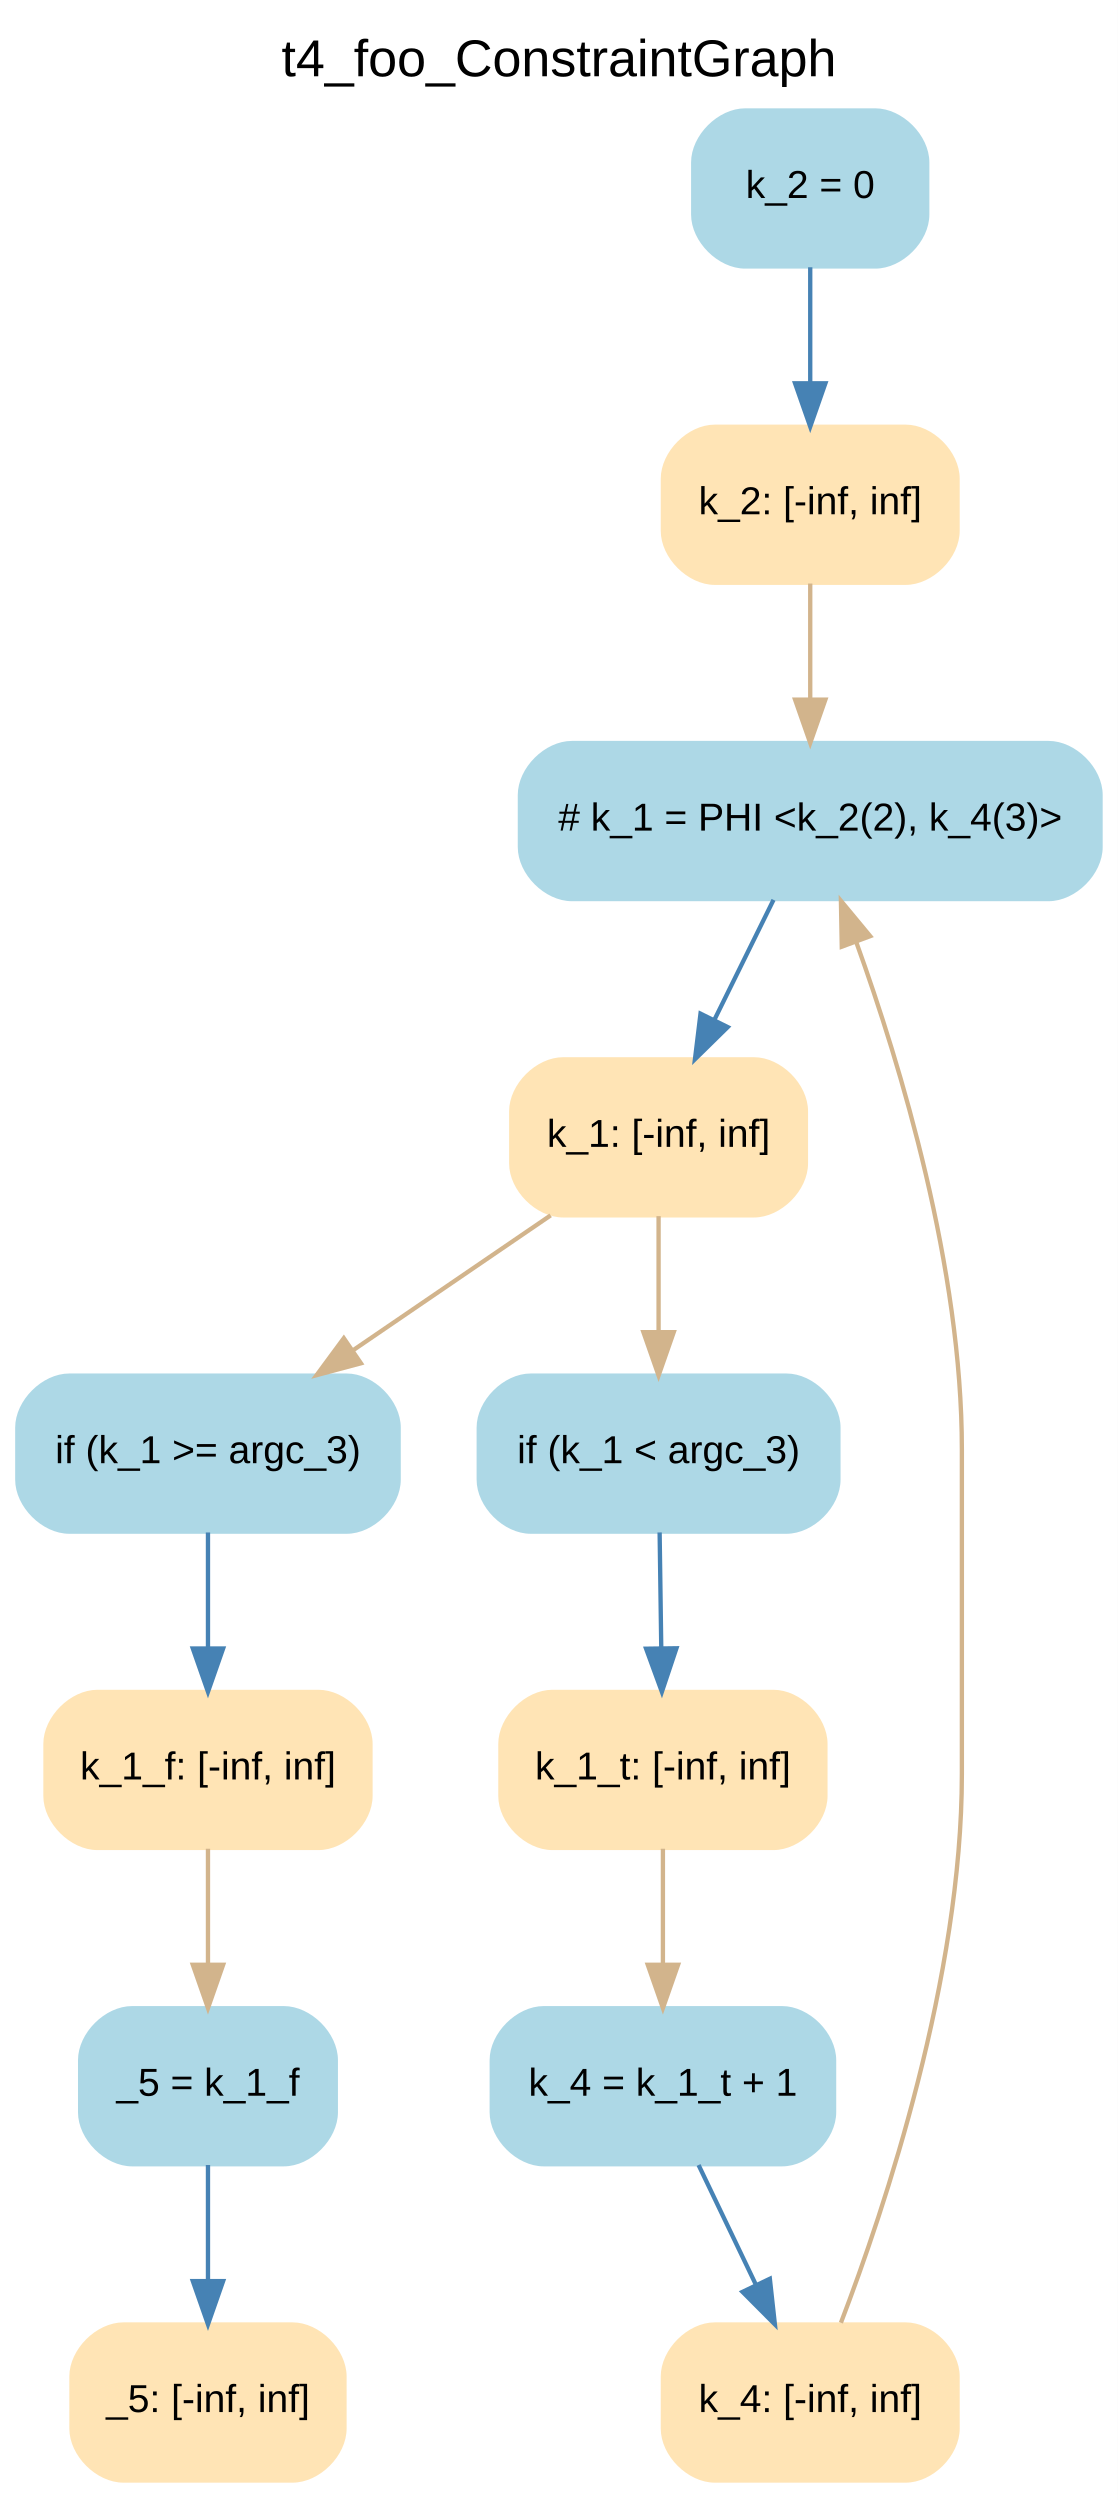
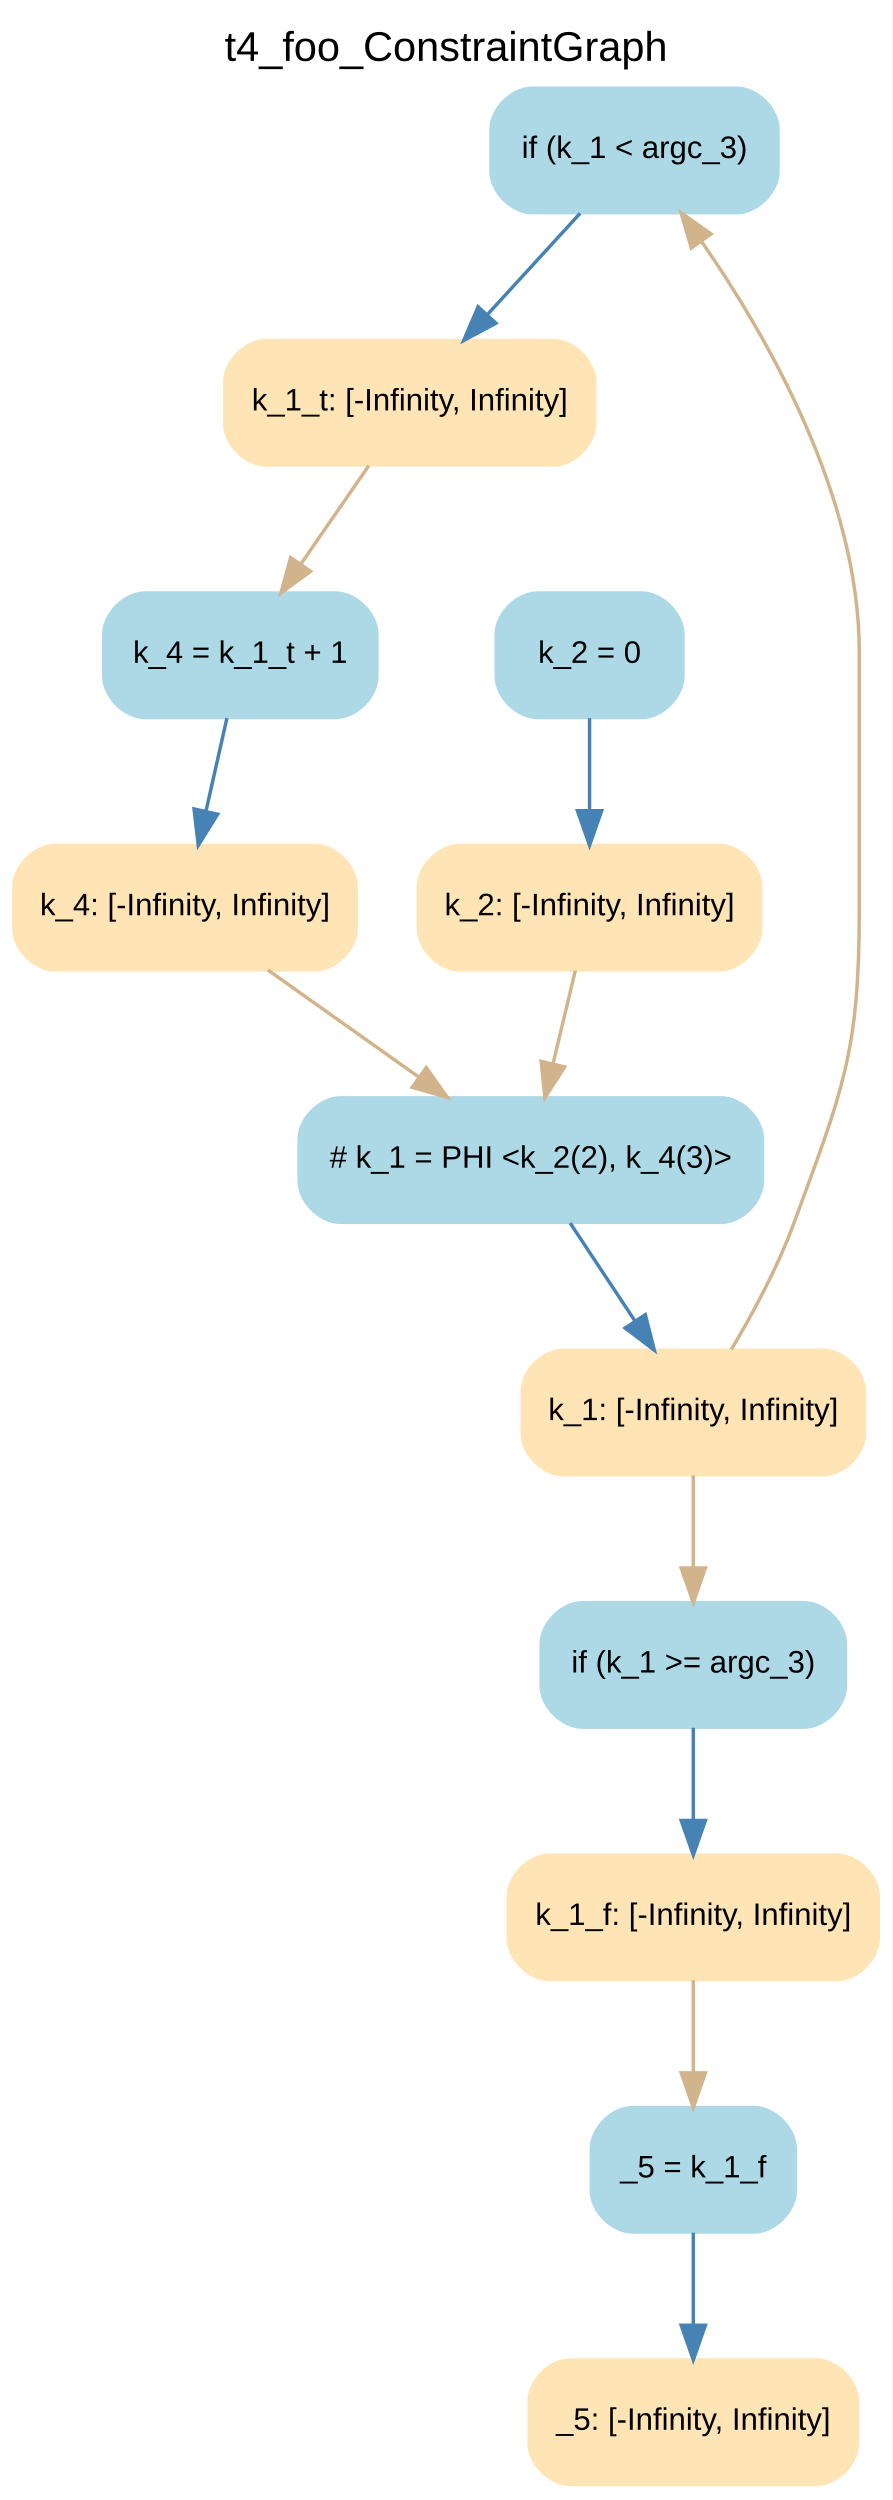
- <svg xmlns="http://www.w3.org/2000/svg" width="258pt" height="577pt" viewBox="0.00 0.00 258.00 577.00">
-   <g id="graph0" class="graph" transform="scale(1 1) rotate(0) translate(4 573)">
-     <polygon fill="white" stroke="none" points="-4,4 -4,-573 254,-573 254,4 -4,4" />
-     <text text-anchor="middle" x="125" y="-555.4" font-family="Arial" font-size="12.00">t4_foo_ConstraintGraph</text>
+ <svg xmlns="http://www.w3.org/2000/svg" width="258pt" height="723pt" viewBox="0.00 0.00 258.00 723.00">
+   <g id="graph0" class="graph" transform="scale(1 1) rotate(0) translate(4 719)">
+     <polygon fill="white" stroke="none" points="-4,4 -4,-719 254,-719 254,4 -4,4" />
+     <text text-anchor="middle" x="125" y="-701.4" font-family="Arial" font-size="12.00">t4_foo_ConstraintGraph</text>
    <g id="node1" class="node">
-       <path fill="lightblue" stroke="lightblue" d="M128,-365.5C128,-365.5 238,-365.5 238,-365.5 244,-365.5 250,-371.5 250,-377.5 250,-377.5 250,-389.5 250,-389.5 250,-395.5 244,-401.5 238,-401.5 238,-401.5 128,-401.5 128,-401.5 122,-401.5 116,-395.5 116,-389.5 116,-389.5 116,-377.5 116,-377.5 116,-371.5 122,-365.5 128,-365.5" />
-       <text text-anchor="middle" x="183" y="-381.3" font-family="Arial" font-size="9.00"># k_1 = PHI &lt;k_2(2), k_4(3)&gt;</text>
+       <path fill="lightblue" stroke="lightblue" d="M150,-657.5C150,-657.5 209,-657.5 209,-657.5 215,-657.5 221,-663.5 221,-669.5 221,-669.5 221,-681.5 221,-681.5 221,-687.5 215,-693.5 209,-693.5 209,-693.5 150,-693.5 150,-693.5 144,-693.5 138,-687.5 138,-681.5 138,-681.5 138,-669.5 138,-669.5 138,-663.5 144,-657.5 150,-657.5" />
+       <text text-anchor="middle" x="179.5" y="-673.3" font-family="Arial" font-size="9.00">if (k_1 &lt; argc_3)</text>
    </g>
    <g id="node2" class="node">
-       <path fill="moccasin" stroke="moccasin" d="M126,-292.5C126,-292.5 170,-292.5 170,-292.5 176,-292.5 182,-298.5 182,-304.5 182,-304.5 182,-316.5 182,-316.5 182,-322.5 176,-328.5 170,-328.5 170,-328.5 126,-328.5 126,-328.5 120,-328.5 114,-322.5 114,-316.5 114,-316.5 114,-304.5 114,-304.5 114,-298.5 120,-292.5 126,-292.5" />
-       <text text-anchor="middle" x="148" y="-308.3" font-family="Arial" font-size="9.00">k_1: [-inf, inf]</text>
+       <path fill="moccasin" stroke="moccasin" d="M73,-584.5C73,-584.5 156,-584.5 156,-584.5 162,-584.5 168,-590.5 168,-596.5 168,-596.5 168,-608.5 168,-608.5 168,-614.5 162,-620.5 156,-620.5 156,-620.5 73,-620.5 73,-620.5 67,-620.5 61,-614.5 61,-608.5 61,-608.5 61,-596.5 61,-596.5 61,-590.5 67,-584.5 73,-584.5" />
+       <text text-anchor="middle" x="114.5" y="-600.3" font-family="Arial" font-size="9.00">k_1_t: [-Infinity, Infinity]</text>
    </g>
    <g id="edge1" class="edge">
-       <path fill="none" stroke="steelblue" d="M174.527,-365.313C170.443,-357.028 165.456,-346.91 160.912,-337.693" />
-       <polygon fill="steelblue" stroke="steelblue" points="163.955,-335.951 156.395,-328.529 157.677,-339.046 163.955,-335.951" />
+       <path fill="none" stroke="steelblue" d="M163.765,-657.313C155.701,-648.505 145.741,-637.625 136.892,-627.958" />
+       <polygon fill="steelblue" stroke="steelblue" points="139.424,-625.541 130.09,-620.529 134.261,-630.268 139.424,-625.541" />
    </g>
    <g id="node3" class="node">
-       <path fill="lightblue" stroke="lightblue" d="M12,-219.5C12,-219.5 76,-219.5 76,-219.5 82,-219.5 88,-225.5 88,-231.5 88,-231.5 88,-243.5 88,-243.5 88,-249.5 82,-255.5 76,-255.5 76,-255.5 12,-255.5 12,-255.5 6,-255.5 0,-249.5 0,-243.5 0,-243.5 0,-231.5 0,-231.5 0,-225.5 6,-219.5 12,-219.5" />
-       <text text-anchor="middle" x="44" y="-235.3" font-family="Arial" font-size="9.00">if (k_1 &gt;= argc_3)</text>
+       <path fill="lightblue" stroke="lightblue" d="M38,-511.5C38,-511.5 93,-511.5 93,-511.5 99,-511.5 105,-517.5 105,-523.5 105,-523.5 105,-535.5 105,-535.5 105,-541.5 99,-547.5 93,-547.5 93,-547.5 38,-547.5 38,-547.5 32,-547.5 26,-541.5 26,-535.5 26,-535.5 26,-523.5 26,-523.5 26,-517.5 32,-511.5 38,-511.5" />
+       <text text-anchor="middle" x="65.5" y="-527.3" font-family="Arial" font-size="9.00">k_4 = k_1_t + 1</text>
+     </g>
+     <g id="edge9" class="edge">
+       <path fill="none" stroke="tan" d="M102.638,-584.313C96.74,-575.766 89.496,-565.269 82.976,-555.823" />
+       <polygon fill="tan" stroke="tan" points="85.813,-553.771 77.252,-547.529 80.052,-557.747 85.813,-553.771" />
+     </g>
+     <g id="node4" class="node">
+       <path fill="moccasin" stroke="moccasin" d="M12,-438.5C12,-438.5 87,-438.5 87,-438.5 93,-438.5 99,-444.5 99,-450.5 99,-450.5 99,-462.5 99,-462.5 99,-468.5 93,-474.5 87,-474.5 87,-474.5 12,-474.5 12,-474.5 6,-474.5 0,-468.5 0,-462.5 0,-462.5 0,-450.5 0,-450.5 0,-444.5 6,-438.5 12,-438.5" />
+       <text text-anchor="middle" x="49.5" y="-454.3" font-family="Arial" font-size="9.00">k_4: [-Infinity, Infinity]</text>
+     </g>
+     <g id="edge2" class="edge">
+       <path fill="none" stroke="steelblue" d="M61.627,-511.313C59.819,-503.289 57.623,-493.547 55.6,-484.569" />
+       <polygon fill="steelblue" stroke="steelblue" points="58.95,-483.515 53.337,-474.529 52.122,-485.054 58.95,-483.515" />
+     </g>
+     <g id="node9" class="node">
+       <path fill="lightblue" stroke="lightblue" d="M94.5,-365.5C94.5,-365.5 204.5,-365.5 204.5,-365.5 210.5,-365.5 216.5,-371.5 216.5,-377.5 216.5,-377.5 216.5,-389.5 216.5,-389.5 216.5,-395.5 210.5,-401.5 204.5,-401.5 204.5,-401.5 94.5,-401.5 94.5,-401.5 88.5,-401.5 82.5,-395.5 82.5,-389.5 82.5,-389.5 82.5,-377.5 82.5,-377.5 82.5,-371.5 88.5,-365.5 94.5,-365.5" />
+       <text text-anchor="middle" x="149.5" y="-381.3" font-family="Arial" font-size="9.00"># k_1 = PHI &lt;k_2(2), k_4(3)&gt;</text>
    </g>
    <g id="edge11" class="edge">
-       <path fill="none" stroke="tan" d="M123.089,-292.494C109.426,-283.166 92.3,-271.474 77.482,-261.358" />
-       <polygon fill="tan" stroke="tan" points="79.3,-258.361 69.068,-255.614 75.353,-264.143 79.3,-258.361" />
+       <path fill="none" stroke="tan" d="M73.453,-438.494C86.468,-429.253 102.75,-417.692 116.906,-407.642" />
+       <polygon fill="tan" stroke="tan" points="119.269,-410.257 125.396,-401.614 115.216,-404.549 119.269,-410.257" />
+     </g>
+     <g id="node5" class="node">
+       <path fill="lightblue" stroke="lightblue" d="M151.5,-511.5C151.5,-511.5 181.5,-511.5 181.5,-511.5 187.5,-511.5 193.5,-517.5 193.5,-523.5 193.5,-523.5 193.5,-535.5 193.5,-535.5 193.5,-541.5 187.5,-547.5 181.5,-547.5 181.5,-547.5 151.5,-547.5 151.5,-547.5 145.5,-547.5 139.5,-541.5 139.5,-535.5 139.5,-535.5 139.5,-523.5 139.5,-523.5 139.5,-517.5 145.5,-511.5 151.5,-511.5" />
+       <text text-anchor="middle" x="166.5" y="-527.3" font-family="Arial" font-size="9.00">k_2 = 0</text>
+     </g>
+     <g id="node6" class="node">
+       <path fill="moccasin" stroke="moccasin" d="M129,-438.5C129,-438.5 204,-438.5 204,-438.5 210,-438.5 216,-444.5 216,-450.5 216,-450.5 216,-462.5 216,-462.5 216,-468.5 210,-474.5 204,-474.5 204,-474.5 129,-474.5 129,-474.5 123,-474.5 117,-468.5 117,-462.5 117,-462.5 117,-450.5 117,-450.5 117,-444.5 123,-438.5 129,-438.5" />
+       <text text-anchor="middle" x="166.5" y="-454.3" font-family="Arial" font-size="9.00">k_2: [-Infinity, Infinity]</text>
+     </g>
+     <g id="edge3" class="edge">
+       <path fill="none" stroke="steelblue" d="M166.5,-511.313C166.5,-503.289 166.5,-493.547 166.5,-484.569" />
+       <polygon fill="steelblue" stroke="steelblue" points="170,-484.529 166.5,-474.529 163,-484.529 170,-484.529" />
+     </g>
+     <g id="edge12" class="edge">
+       <path fill="none" stroke="tan" d="M162.385,-438.313C160.443,-430.202 158.08,-420.336 155.911,-411.277" />
+       <polygon fill="tan" stroke="tan" points="159.31,-410.439 153.577,-401.529 152.502,-412.069 159.31,-410.439" />
+     </g>
+     <g id="node7" class="node">
+       <path fill="lightblue" stroke="lightblue" d="M179,-73.5C179,-73.5 214,-73.5 214,-73.5 220,-73.5 226,-79.5 226,-85.5 226,-85.5 226,-97.5 226,-97.5 226,-103.5 220,-109.5 214,-109.5 214,-109.5 179,-109.5 179,-109.5 173,-109.5 167,-103.5 167,-97.5 167,-97.5 167,-85.5 167,-85.5 167,-79.5 173,-73.5 179,-73.5" />
+       <text text-anchor="middle" x="196.5" y="-89.3" font-family="Arial" font-size="9.00">_5 = k_1_f</text>
+     </g>
+     <g id="node8" class="node">
+       <path fill="moccasin" stroke="moccasin" d="M161,-0.5C161,-0.5 232,-0.5 232,-0.5 238,-0.5 244,-6.5 244,-12.5 244,-12.5 244,-24.5 244,-24.5 244,-30.5 238,-36.5 232,-36.5 232,-36.5 161,-36.5 161,-36.5 155,-36.5 149,-30.5 149,-24.5 149,-24.5 149,-12.5 149,-12.5 149,-6.5 155,-0.5 161,-0.5" />
+       <text text-anchor="middle" x="196.5" y="-16.3" font-family="Arial" font-size="9.00">_5: [-Infinity, Infinity]</text>
+     </g>
+     <g id="edge4" class="edge">
+       <path fill="none" stroke="steelblue" d="M196.5,-73.313C196.5,-65.29 196.5,-55.547 196.5,-46.569" />
+       <polygon fill="steelblue" stroke="steelblue" points="200,-46.529 196.5,-36.529 193,-46.529 200,-46.529" />
+     </g>
+     <g id="node10" class="node">
+       <path fill="moccasin" stroke="moccasin" d="M159,-292.5C159,-292.5 234,-292.5 234,-292.5 240,-292.5 246,-298.5 246,-304.5 246,-304.5 246,-316.5 246,-316.5 246,-322.5 240,-328.5 234,-328.5 234,-328.5 159,-328.5 159,-328.5 153,-328.5 147,-322.5 147,-316.5 147,-316.5 147,-304.5 147,-304.5 147,-298.5 153,-292.5 159,-292.5" />
+       <text text-anchor="middle" x="196.5" y="-308.3" font-family="Arial" font-size="9.00">k_1: [-Infinity, Infinity]</text>
+     </g>
+     <g id="edge5" class="edge">
+       <path fill="none" stroke="steelblue" d="M160.877,-365.313C166.477,-356.853 173.342,-346.484 179.545,-337.112" />
+       <polygon fill="steelblue" stroke="steelblue" points="182.626,-338.799 185.227,-328.529 176.789,-334.935 182.626,-338.799" />
+     </g>
+     <g id="edge7" class="edge">
+       <path fill="none" stroke="tan" d="M207.505,-328.729C213.59,-338.93 220.84,-352.305 225.5,-365 239.663,-403.581 244.5,-414.401 244.5,-455.5 244.5,-530.5 244.5,-530.5 244.5,-530.5 244.5,-575.298 218.043,-621.547 198.888,-649.161" />
+       <polygon fill="tan" stroke="tan" points="195.934,-647.275 192.968,-657.447 201.629,-651.345 195.934,-647.275" />
    </g>
    <g id="node11" class="node">
-       <path fill="lightblue" stroke="lightblue" d="M118.5,-219.5C118.5,-219.5 177.5,-219.5 177.5,-219.5 183.5,-219.5 189.5,-225.5 189.5,-231.5 189.5,-231.5 189.5,-243.5 189.5,-243.5 189.5,-249.5 183.5,-255.5 177.5,-255.5 177.5,-255.5 118.5,-255.5 118.5,-255.5 112.5,-255.5 106.5,-249.5 106.5,-243.5 106.5,-243.5 106.5,-231.5 106.5,-231.5 106.5,-225.5 112.5,-219.5 118.5,-219.5" />
-       <text text-anchor="middle" x="148" y="-235.3" font-family="Arial" font-size="9.00">if (k_1 &lt; argc_3)</text>
+       <path fill="lightblue" stroke="lightblue" d="M164.5,-219.5C164.5,-219.5 228.5,-219.5 228.5,-219.5 234.5,-219.5 240.5,-225.5 240.5,-231.5 240.5,-231.5 240.5,-243.5 240.5,-243.5 240.5,-249.5 234.5,-255.5 228.5,-255.5 228.5,-255.5 164.5,-255.5 164.5,-255.5 158.5,-255.5 152.5,-249.5 152.5,-243.5 152.5,-243.5 152.5,-231.5 152.5,-231.5 152.5,-225.5 158.5,-219.5 164.5,-219.5" />
+       <text text-anchor="middle" x="196.5" y="-235.3" font-family="Arial" font-size="9.00">if (k_1 &gt;= argc_3)</text>
    </g>
-     <g id="edge12" class="edge">
-       <path fill="none" stroke="tan" d="M148,-292.313C148,-284.289 148,-274.547 148,-265.569" />
-       <polygon fill="tan" stroke="tan" points="151.5,-265.529 148,-255.529 144.5,-265.529 151.5,-265.529" />
+     <g id="edge8" class="edge">
+       <path fill="none" stroke="tan" d="M196.5,-292.313C196.5,-284.289 196.5,-274.547 196.5,-265.569" />
+       <polygon fill="tan" stroke="tan" points="200,-265.529 196.5,-255.529 193,-265.529 200,-265.529" />
    </g>
-     <g id="node4" class="node">
-       <path fill="moccasin" stroke="moccasin" d="M18.5,-146.5C18.5,-146.5 69.5,-146.5 69.5,-146.5 75.5,-146.5 81.5,-152.5 81.5,-158.5 81.5,-158.5 81.5,-170.5 81.5,-170.5 81.5,-176.5 75.5,-182.5 69.5,-182.5 69.5,-182.5 18.5,-182.5 18.5,-182.5 12.5,-182.5 6.5,-176.5 6.5,-170.5 6.5,-170.5 6.5,-158.5 6.5,-158.5 6.5,-152.5 12.5,-146.5 18.5,-146.5" />
-       <text text-anchor="middle" x="44" y="-162.3" font-family="Arial" font-size="9.00">k_1_f: [-inf, inf]</text>
+     <g id="node12" class="node">
+       <path fill="moccasin" stroke="moccasin" d="M155,-146.5C155,-146.5 238,-146.5 238,-146.5 244,-146.5 250,-152.5 250,-158.5 250,-158.5 250,-170.5 250,-170.5 250,-176.5 244,-182.5 238,-182.5 238,-182.5 155,-182.5 155,-182.5 149,-182.5 143,-176.5 143,-170.5 143,-170.5 143,-158.5 143,-158.5 143,-152.5 149,-146.5 155,-146.5" />
+       <text text-anchor="middle" x="196.5" y="-162.3" font-family="Arial" font-size="9.00">k_1_f: [-Infinity, Infinity]</text>
    </g>
-     <g id="edge2" class="edge">
-       <path fill="none" stroke="steelblue" d="M44,-219.313C44,-211.289 44,-201.547 44,-192.569" />
-       <polygon fill="steelblue" stroke="steelblue" points="47.5,-192.529 44,-182.529 40.5,-192.529 47.5,-192.529" />
-     </g>
-     <g id="node9" class="node">
-       <path fill="lightblue" stroke="lightblue" d="M26.5,-73.5C26.5,-73.5 61.5,-73.5 61.5,-73.5 67.5,-73.5 73.5,-79.5 73.5,-85.5 73.5,-85.5 73.5,-97.5 73.5,-97.5 73.5,-103.5 67.5,-109.5 61.5,-109.5 61.5,-109.5 26.5,-109.5 26.5,-109.5 20.5,-109.5 14.5,-103.5 14.5,-97.5 14.5,-97.5 14.5,-85.5 14.5,-85.5 14.5,-79.5 20.5,-73.5 26.5,-73.5" />
-       <text text-anchor="middle" x="44" y="-89.3" font-family="Arial" font-size="9.00">_5 = k_1_f</text>
+     <g id="edge6" class="edge">
+       <path fill="none" stroke="steelblue" d="M196.5,-219.313C196.5,-211.289 196.5,-201.547 196.5,-192.569" />
+       <polygon fill="steelblue" stroke="steelblue" points="200,-192.529 196.5,-182.529 193,-192.529 200,-192.529" />
    </g>
    <g id="edge10" class="edge">
-       <path fill="none" stroke="tan" d="M44,-146.313C44,-138.289 44,-128.547 44,-119.569" />
-       <polygon fill="tan" stroke="tan" points="47.5,-119.529 44,-109.529 40.5,-119.529 47.5,-119.529" />
-     </g>
-     <g id="node5" class="node">
-       <path fill="lightblue" stroke="lightblue" d="M168,-511.5C168,-511.5 198,-511.5 198,-511.5 204,-511.5 210,-517.5 210,-523.5 210,-523.5 210,-535.5 210,-535.5 210,-541.5 204,-547.5 198,-547.5 198,-547.5 168,-547.5 168,-547.5 162,-547.5 156,-541.5 156,-535.5 156,-535.5 156,-523.5 156,-523.5 156,-517.5 162,-511.5 168,-511.5" />
-       <text text-anchor="middle" x="183" y="-527.3" font-family="Arial" font-size="9.00">k_2 = 0</text>
-     </g>
-     <g id="node6" class="node">
-       <path fill="moccasin" stroke="moccasin" d="M161,-438.5C161,-438.5 205,-438.5 205,-438.5 211,-438.5 217,-444.5 217,-450.5 217,-450.5 217,-462.5 217,-462.5 217,-468.5 211,-474.5 205,-474.5 205,-474.5 161,-474.5 161,-474.5 155,-474.5 149,-468.5 149,-462.5 149,-462.5 149,-450.5 149,-450.5 149,-444.5 155,-438.5 161,-438.5" />
-       <text text-anchor="middle" x="183" y="-454.3" font-family="Arial" font-size="9.00">k_2: [-inf, inf]</text>
-     </g>
-     <g id="edge3" class="edge">
-       <path fill="none" stroke="steelblue" d="M183,-511.313C183,-503.289 183,-493.547 183,-484.569" />
-       <polygon fill="steelblue" stroke="steelblue" points="186.5,-484.529 183,-474.529 179.5,-484.529 186.5,-484.529" />
-     </g>
-     <g id="edge7" class="edge">
-       <path fill="none" stroke="tan" d="M183,-438.313C183,-430.289 183,-420.547 183,-411.569" />
-       <polygon fill="tan" stroke="tan" points="186.5,-411.529 183,-401.529 179.5,-411.529 186.5,-411.529" />
-     </g>
-     <g id="node7" class="node">
-       <path fill="lightblue" stroke="lightblue" d="M121.5,-73.5C121.5,-73.5 176.5,-73.5 176.5,-73.5 182.5,-73.5 188.5,-79.5 188.5,-85.5 188.5,-85.5 188.5,-97.5 188.5,-97.5 188.5,-103.5 182.5,-109.5 176.5,-109.5 176.5,-109.5 121.5,-109.5 121.5,-109.5 115.5,-109.5 109.5,-103.5 109.5,-97.5 109.5,-97.5 109.5,-85.5 109.5,-85.5 109.5,-79.5 115.5,-73.5 121.5,-73.5" />
-       <text text-anchor="middle" x="149" y="-89.3" font-family="Arial" font-size="9.00">k_4 = k_1_t + 1</text>
-     </g>
-     <g id="node8" class="node">
-       <path fill="moccasin" stroke="moccasin" d="M161,-0.5C161,-0.5 205,-0.5 205,-0.5 211,-0.5 217,-6.5 217,-12.5 217,-12.5 217,-24.5 217,-24.5 217,-30.5 211,-36.5 205,-36.5 205,-36.5 161,-36.5 161,-36.5 155,-36.5 149,-30.5 149,-24.5 149,-24.5 149,-12.5 149,-12.5 149,-6.5 155,-0.5 161,-0.5" />
-       <text text-anchor="middle" x="183" y="-16.3" font-family="Arial" font-size="9.00">k_4: [-inf, inf]</text>
-     </g>
-     <g id="edge4" class="edge">
-       <path fill="none" stroke="steelblue" d="M157.23,-73.313C161.198,-65.028 166.043,-54.91 170.457,-45.693" />
-       <polygon fill="steelblue" stroke="steelblue" points="173.683,-47.06 174.845,-36.529 167.37,-44.036 173.683,-47.06" />
-     </g>
-     <g id="edge9" class="edge">
-       <path fill="none" stroke="tan" d="M190.083,-36.903C200.31,-63.647 218,-116.675 218,-163.5 218,-238.5 218,-238.5 218,-238.5 218,-280.203 203.968,-326.827 193.673,-355.421" />
-       <polygon fill="tan" stroke="tan" points="190.28,-354.504 190.083,-365.097 196.843,-356.939 190.28,-354.504" />
-     </g>
-     <g id="node10" class="node">
-       <path fill="moccasin" stroke="moccasin" d="M24.5,-0.5C24.5,-0.5 63.5,-0.5 63.5,-0.5 69.5,-0.5 75.5,-6.5 75.5,-12.5 75.5,-12.5 75.5,-24.5 75.5,-24.5 75.5,-30.5 69.5,-36.5 63.5,-36.5 63.5,-36.5 24.5,-36.5 24.5,-36.5 18.5,-36.5 12.5,-30.5 12.5,-24.5 12.5,-24.5 12.5,-12.5 12.5,-12.5 12.5,-6.5 18.5,-0.5 24.5,-0.5" />
-       <text text-anchor="middle" x="44" y="-16.3" font-family="Arial" font-size="9.00">_5: [-inf, inf]</text>
-     </g>
-     <g id="edge5" class="edge">
-       <path fill="none" stroke="steelblue" d="M44,-73.313C44,-65.29 44,-55.547 44,-46.569" />
-       <polygon fill="steelblue" stroke="steelblue" points="47.5,-46.529 44,-36.529 40.5,-46.529 47.5,-46.529" />
-     </g>
-     <g id="node12" class="node">
-       <path fill="moccasin" stroke="moccasin" d="M123.5,-146.5C123.5,-146.5 174.5,-146.5 174.5,-146.5 180.5,-146.5 186.5,-152.5 186.5,-158.5 186.5,-158.5 186.5,-170.5 186.5,-170.5 186.5,-176.5 180.5,-182.5 174.5,-182.5 174.5,-182.5 123.5,-182.5 123.5,-182.5 117.5,-182.5 111.5,-176.5 111.5,-170.5 111.5,-170.5 111.5,-158.5 111.5,-158.5 111.5,-152.5 117.5,-146.5 123.5,-146.5" />
-       <text text-anchor="middle" x="149" y="-162.3" font-family="Arial" font-size="9.00">k_1_t: [-inf, inf]</text>
-     </g>
-     <g id="edge6" class="edge">
-       <path fill="none" stroke="steelblue" d="M148.242,-219.313C148.355,-211.289 148.492,-201.547 148.619,-192.569" />
-       <polygon fill="steelblue" stroke="steelblue" points="152.119,-192.577 148.76,-182.529 145.12,-192.479 152.119,-192.577" />
-     </g>
-     <g id="edge8" class="edge">
-       <path fill="none" stroke="tan" d="M149,-146.313C149,-138.289 149,-128.547 149,-119.569" />
-       <polygon fill="tan" stroke="tan" points="152.5,-119.529 149,-109.529 145.5,-119.529 152.5,-119.529" />
+       <path fill="none" stroke="tan" d="M196.5,-146.313C196.5,-138.289 196.5,-128.547 196.5,-119.569" />
+       <polygon fill="tan" stroke="tan" points="200,-119.529 196.5,-109.529 193,-119.529 200,-119.529" />
    </g>
  </g>
</svg>
